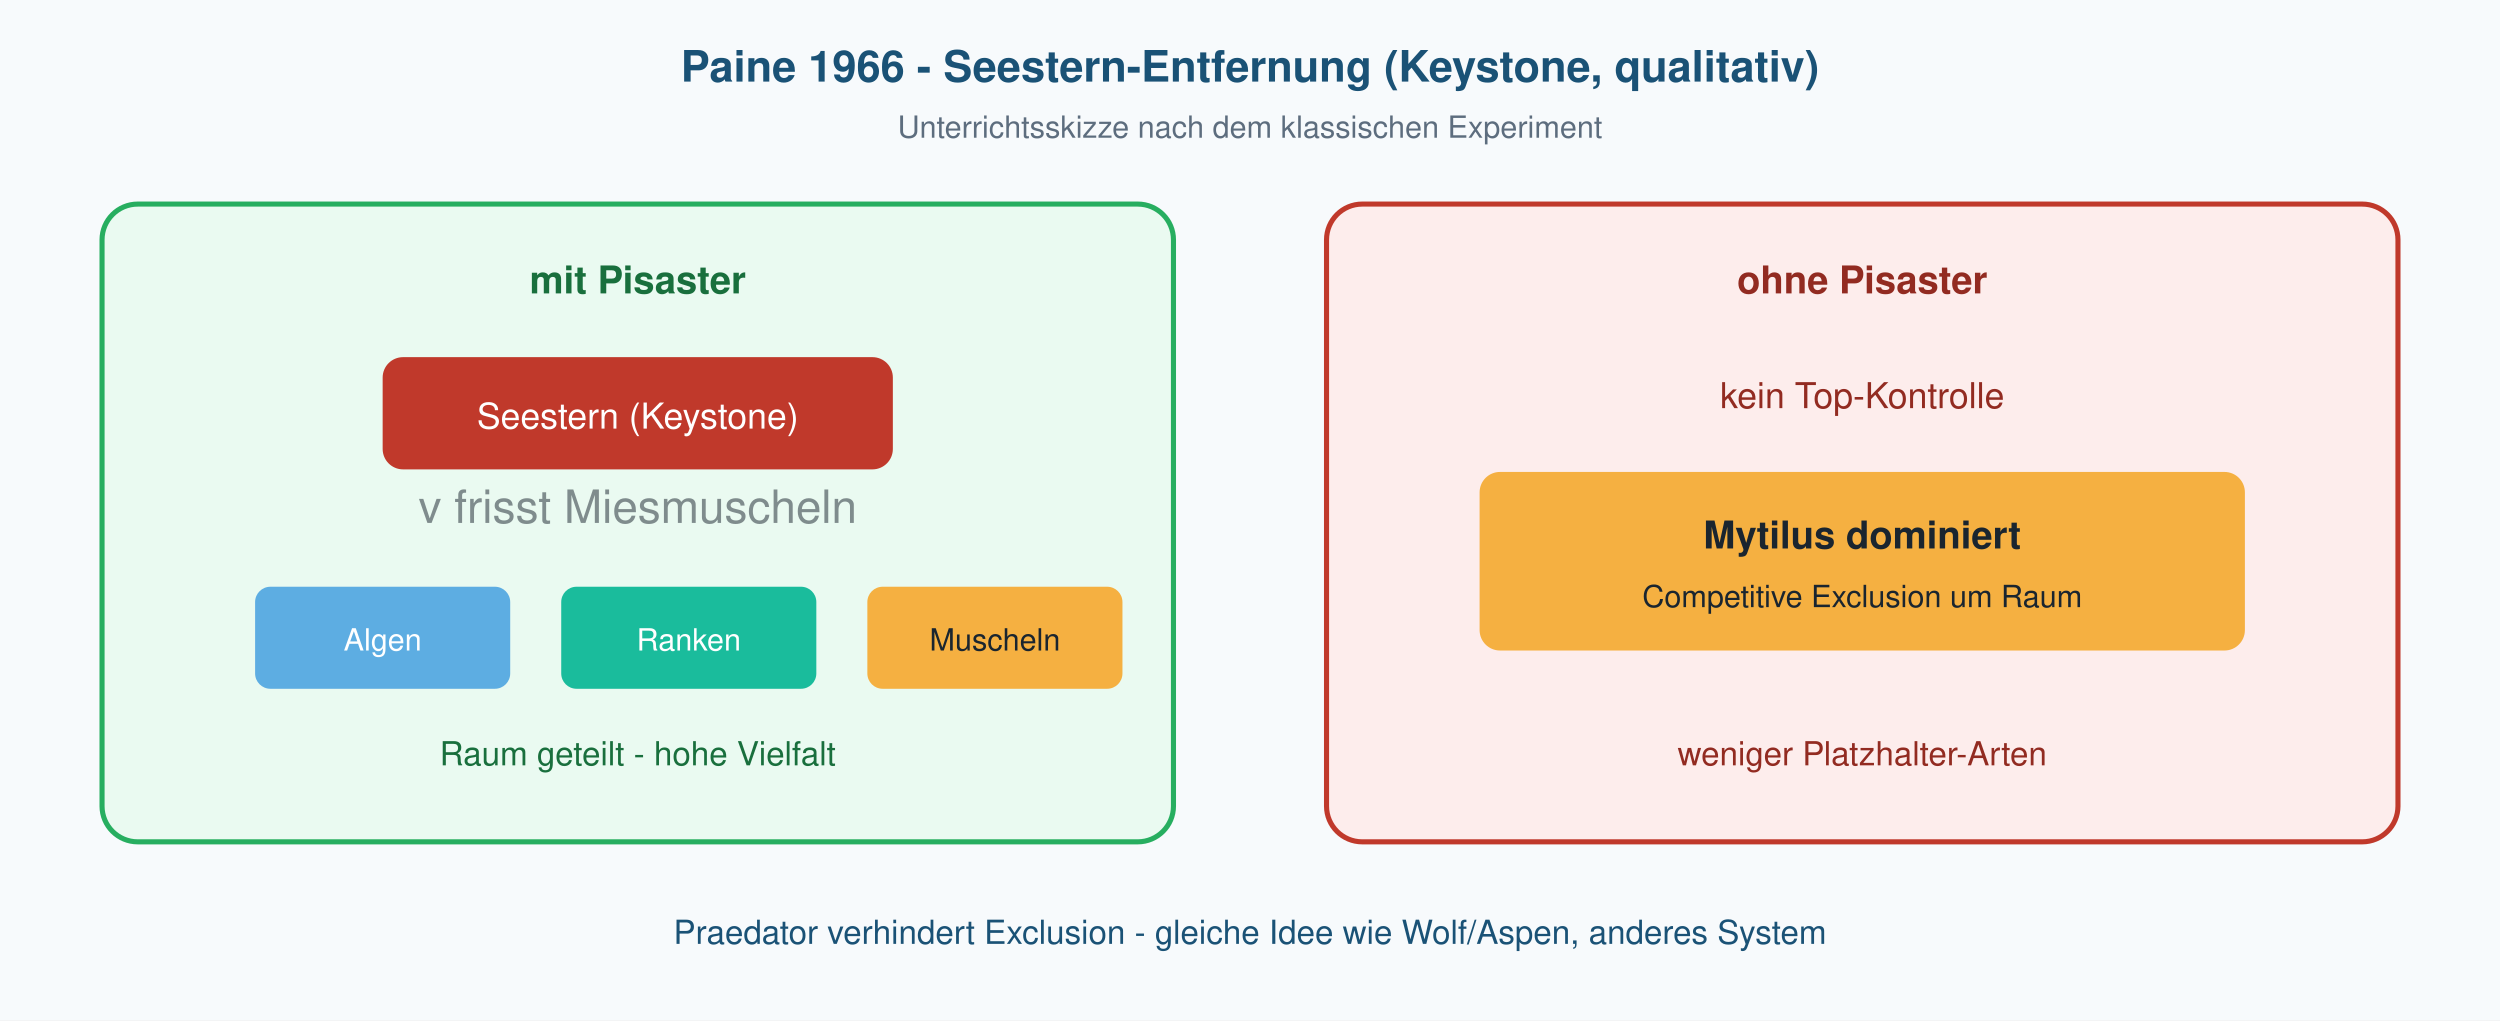
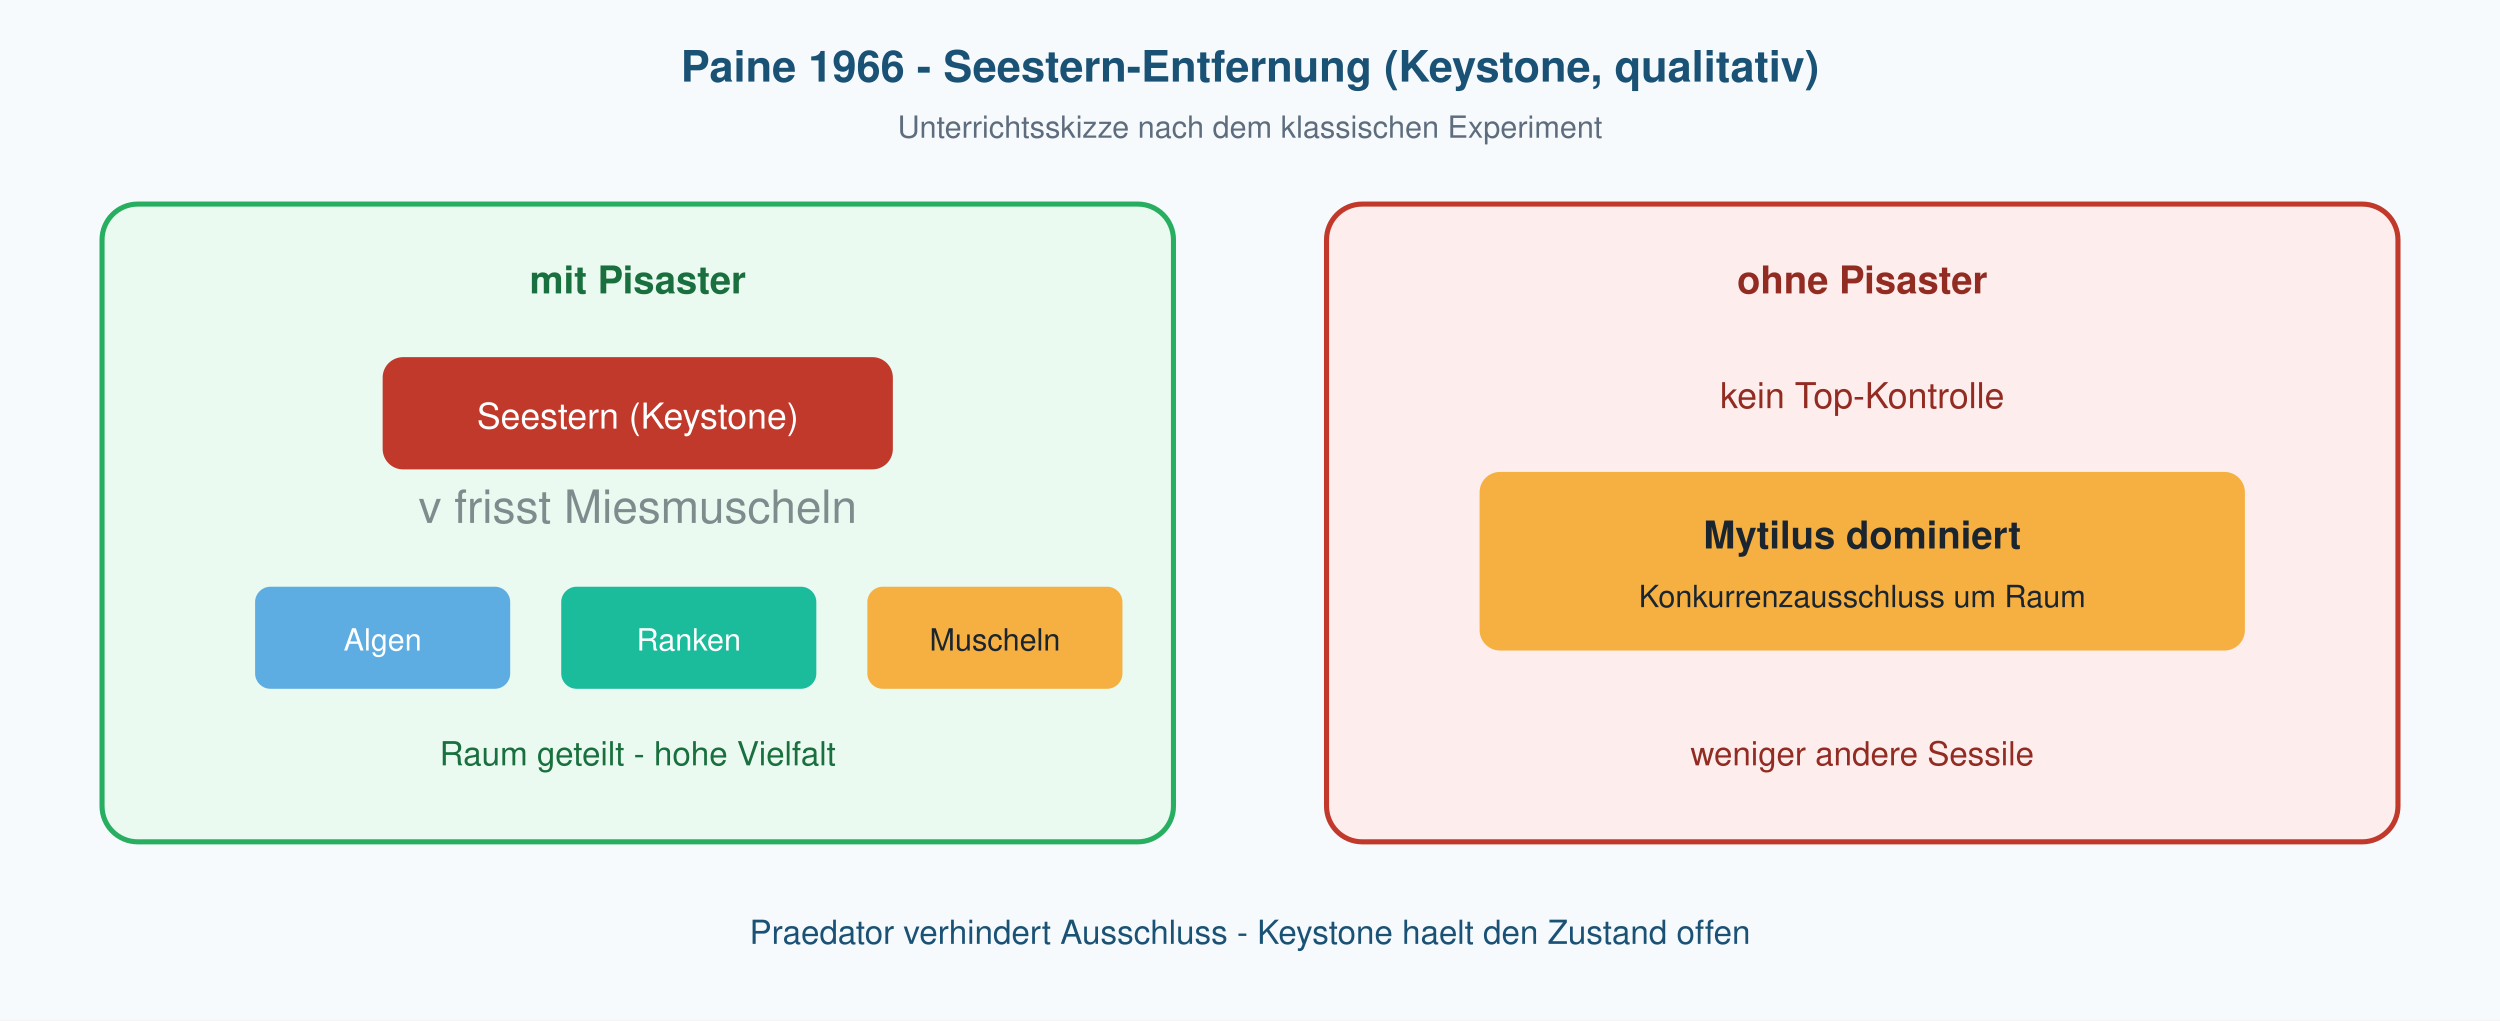
<svg xmlns="http://www.w3.org/2000/svg" width="980" height="400" viewBox="0 0 980 400">
  <rect width="980" height="400" fill="#f7fafc" />
  <text x="490" y="32" text-anchor="middle" font-family="Helvetica, Arial, sans-serif" font-size="17" font-weight="bold" fill="#1a5276">Paine 1966 - Seestern-Entfernung (Keystone, qualitativ)</text>
  <text x="490" y="54" text-anchor="middle" font-family="Helvetica, Arial, sans-serif" font-size="12" fill="#5d6d7e">Unterrichtsskizze nach dem klassischen Experiment</text>
  <rect x="40" y="80" width="420" height="250" rx="14" fill="#eafaf1" stroke="#27ae60" stroke-width="2" />
  <text x="250" y="115" text-anchor="middle" font-family="Helvetica, Arial, sans-serif" font-size="15" font-weight="bold" fill="#196f3d">mit Pisaster</text>
  <rect x="150" y="140" width="200" height="44" rx="8" fill="#c0392b" />
  <text x="250" y="168" text-anchor="middle" font-family="Helvetica, Arial, sans-serif" font-size="14" fill="white">Seestern (Keystone)</text>
  <text x="250" y="205" text-anchor="middle" font-family="Helvetica, Arial, sans-serif" font-size="18" fill="#7f8c8d">v frisst Miesmuscheln</text>
  <rect x="100" y="230" width="100" height="40" rx="6" fill="#5dade2" />
  <text x="150" y="255" text-anchor="middle" font-family="Helvetica, Arial, sans-serif" font-size="12" fill="white">Algen</text>
  <rect x="220" y="230" width="100" height="40" rx="6" fill="#1abc9c" />
  <text x="270" y="255" text-anchor="middle" font-family="Helvetica, Arial, sans-serif" font-size="12" fill="white">Ranken</text>
  <rect x="340" y="230" width="100" height="40" rx="6" fill="#f5b041" />
  <text x="390" y="255" text-anchor="middle" font-family="Helvetica, Arial, sans-serif" font-size="12" fill="#1a252f">Muscheln</text>
  <text x="250" y="300" text-anchor="middle" font-family="Helvetica, Arial, sans-serif" font-size="13" fill="#196f3d">Raum geteilt - hohe Vielfalt</text>
  <rect x="520" y="80" width="420" height="250" rx="14" fill="#fdedec" stroke="#c0392b" stroke-width="2" />
  <text x="730" y="115" text-anchor="middle" font-family="Helvetica, Arial, sans-serif" font-size="15" font-weight="bold" fill="#922b21">ohne Pisaster</text>
  <text x="730" y="160" text-anchor="middle" font-family="Helvetica, Arial, sans-serif" font-size="14" fill="#922b21">kein Top-Kontrolle</text>
  <rect x="580" y="185" width="300" height="70" rx="8" fill="#f5b041" />
  <text x="730" y="215" text-anchor="middle" font-family="Helvetica, Arial, sans-serif" font-size="15" font-weight="bold" fill="#1a252f">Mytilus dominiert</text>
-   <text x="730" y="238" text-anchor="middle" font-family="Helvetica, Arial, sans-serif" font-size="12" fill="#1a252f">Competitive Exclusion um Raum</text>
-   <text x="730" y="300" text-anchor="middle" font-family="Helvetica, Arial, sans-serif" font-size="13" fill="#922b21">weniger Platzhalter-Arten</text>
-   <text x="490" y="370" text-anchor="middle" font-family="Helvetica, Arial, sans-serif" font-size="13" fill="#1a5276">Praedator verhindert Exclusion - gleiche Idee wie Wolf/Aspen, anderes System</text>
+   <text x="730" y="238" text-anchor="middle" font-family="Helvetica, Arial, sans-serif" font-size="12" fill="#1a252f">Konkurrenzausschluss um Raum</text>
+   <text x="730" y="300" text-anchor="middle" font-family="Helvetica, Arial, sans-serif" font-size="13" fill="#922b21">weniger andere Sessile</text>
+   <text x="490" y="370" text-anchor="middle" font-family="Helvetica, Arial, sans-serif" font-size="13" fill="#1a5276">Praedator verhindert Ausschluss - Keystone haelt den Zustand offen</text>
</svg>
